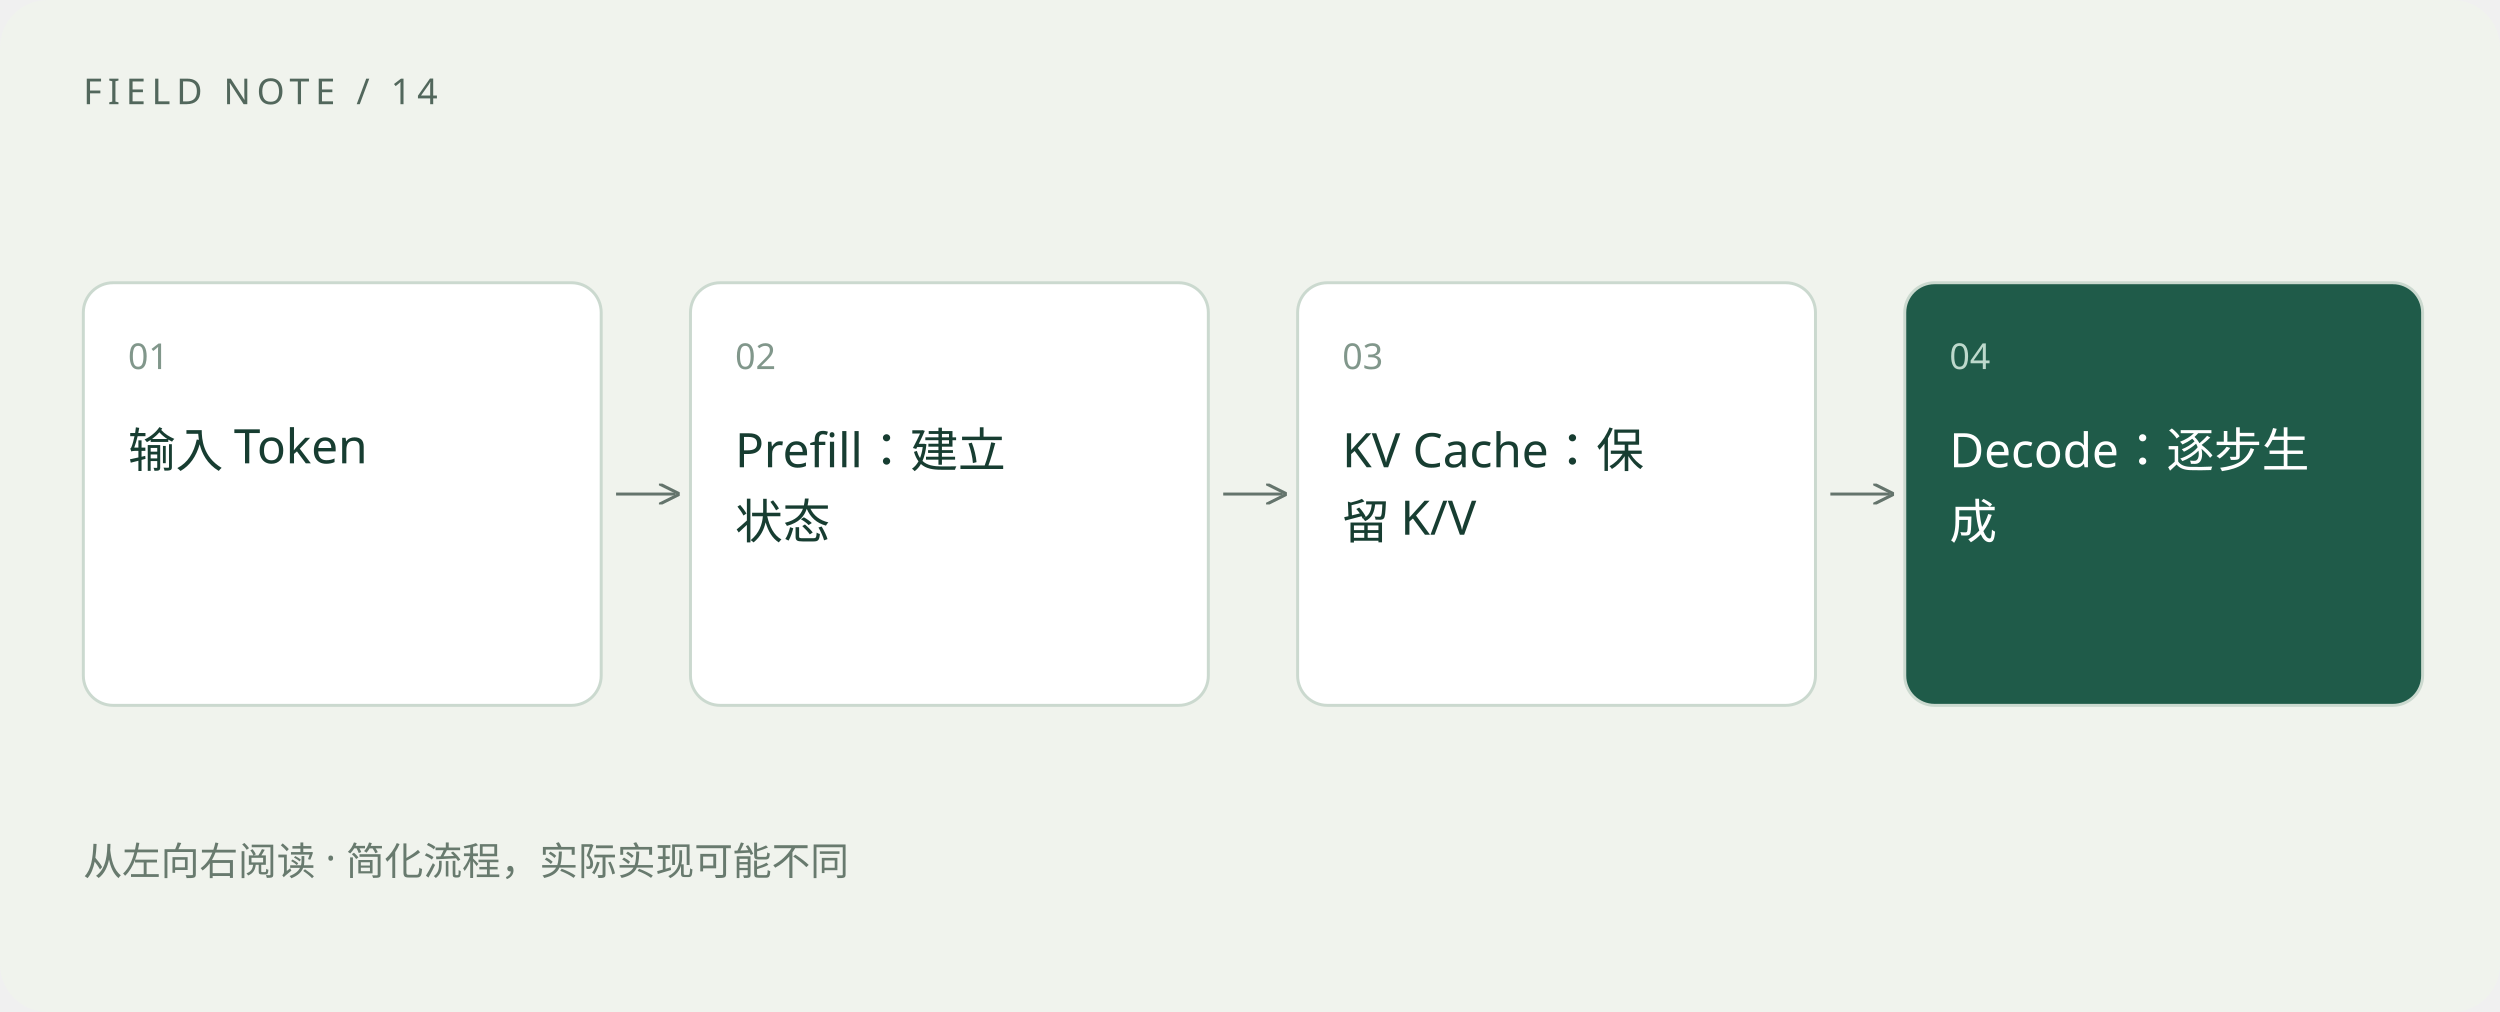
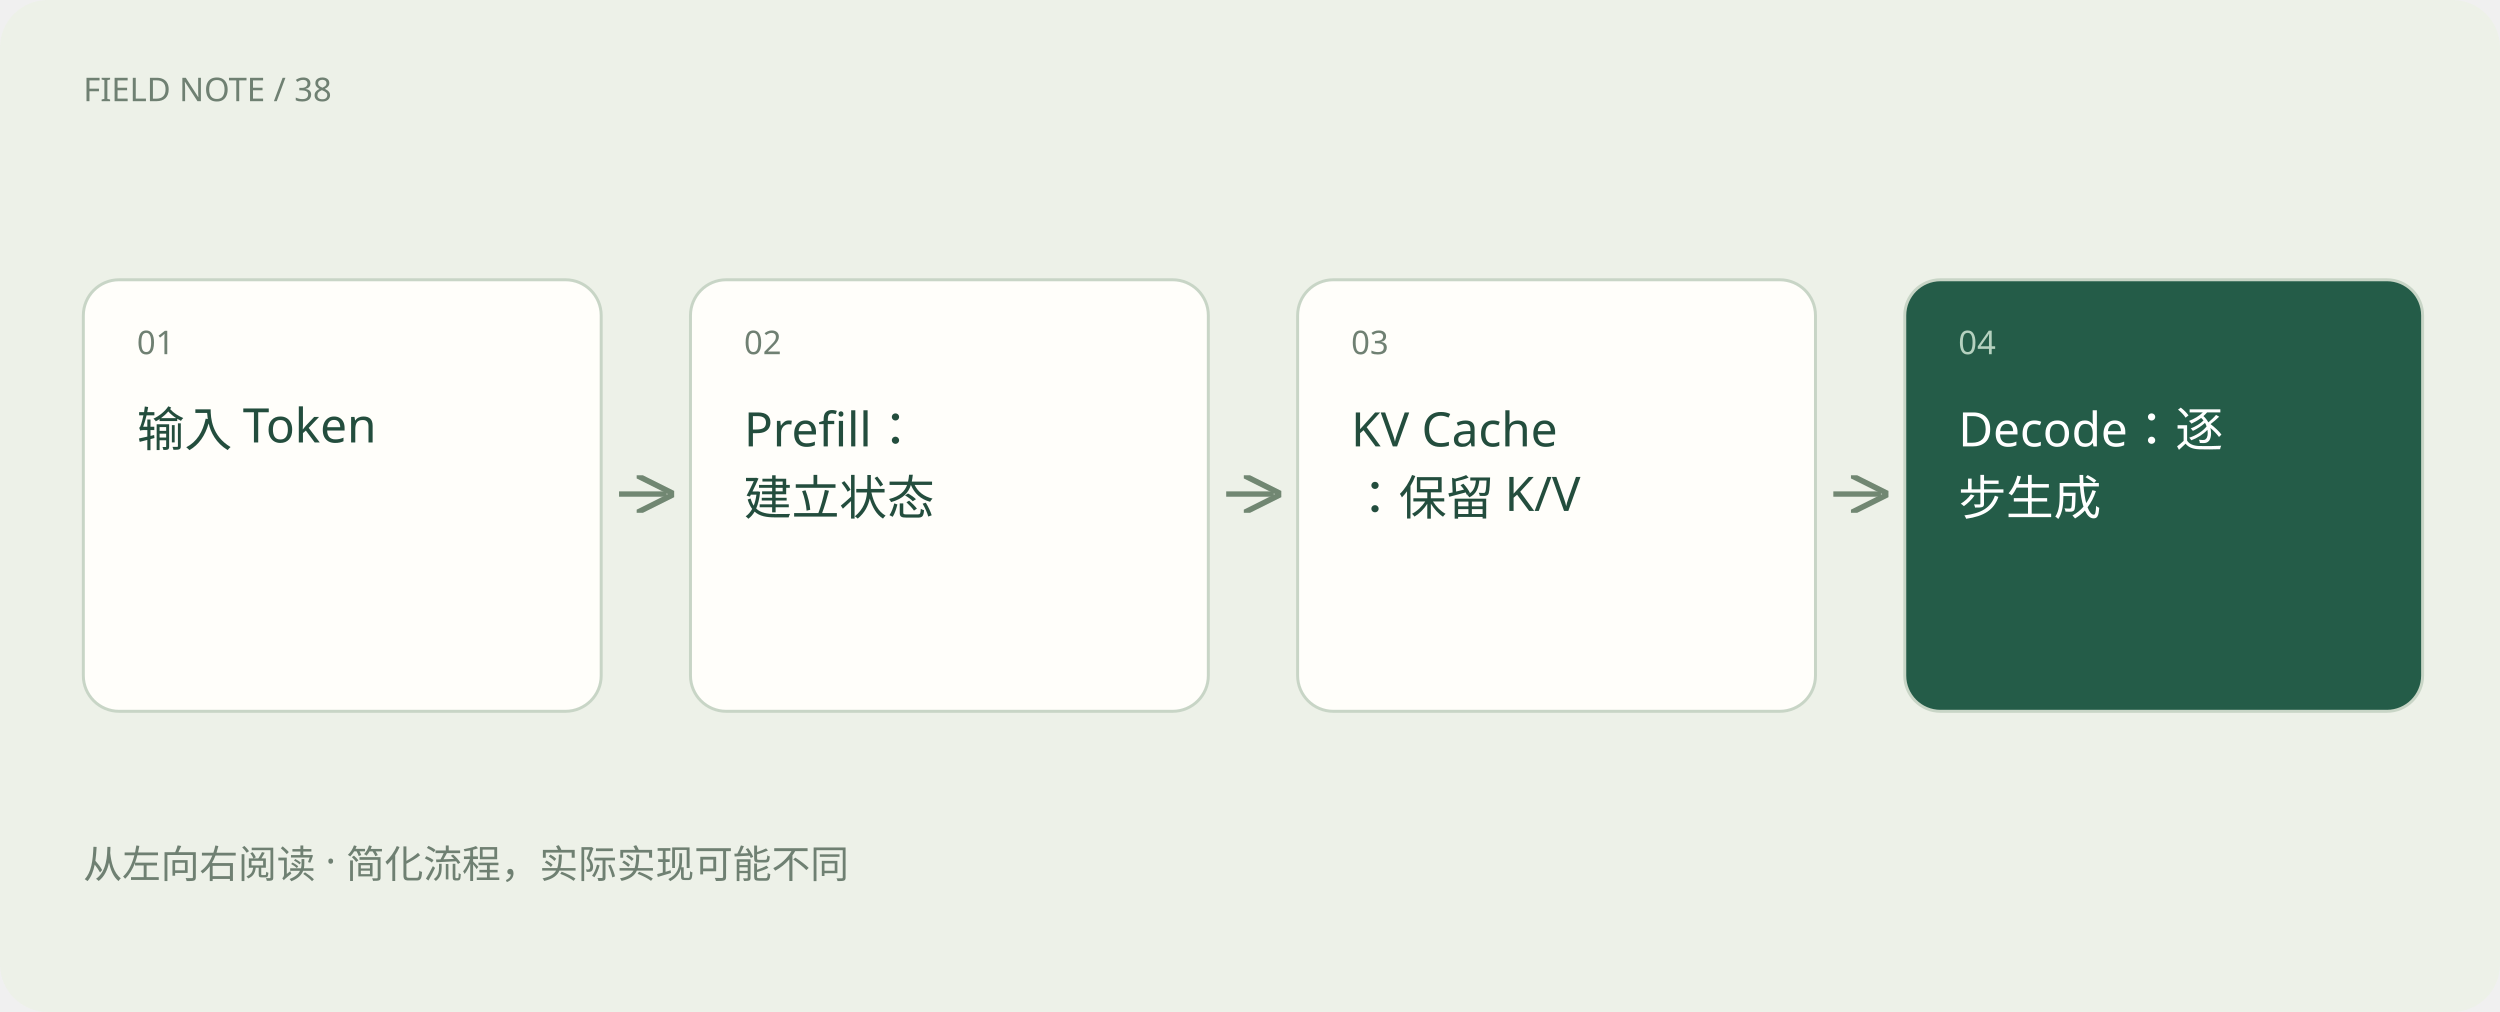
<svg xmlns="http://www.w3.org/2000/svg" viewBox="0 0 840 340" role="img" aria-labelledby="title desc">
  <defs>
    <marker id="arrow" viewBox="0 0 10 10" refX="8" refY="5" markerWidth="7" markerHeight="7" orient="auto">
-       <path d="M0 0L10 5L0 10" fill="none" stroke="#64746c" stroke-width="1.5" />
+       <path d="M0 0L10 5L0 10" fill="none" stroke="#718772" stroke-width="1.5" />
    </marker>
  </defs>
-   <rect width="840" height="340" rx="16" fill="#f0f3ed" />
+   <rect width="840" height="340" rx="16" fill="#edf1e8" />
  <g font-family="PingFang SC,Microsoft YaHei,sans-serif">
-     <text x="28" y="35" fill="#52675c" font-size="12" letter-spacing="2">FIELD NOTE / 14</text>
-     <rect x="28" y="95" width="174" height="142" rx="10" fill="#fff" stroke="#cbd9cf" />
-     <text x="43" y="124" fill="#81978b" font-size="12">01</text>
-     <text x="43" y="157" fill="#173d31" font-size="16">输入 Token</text>
-     <path d="M207 166h20" stroke="#64746c" fill="none" marker-end="url(#arrow)" />
-     <rect x="232" y="95" width="174" height="142" rx="10" fill="#fff" stroke="#cbd9cf" />
-     <text x="247" y="124" fill="#81978b" font-size="12">02</text>
-     <text x="247" y="157" fill="#173d31" font-size="16">Prefill：建立</text>
-     <text x="247" y="181" fill="#173d31" font-size="16">状态</text>
-     <path d="M411 166h20" stroke="#64746c" fill="none" marker-end="url(#arrow)" />
-     <rect x="436" y="95" width="174" height="142" rx="10" fill="#fff" stroke="#cbd9cf" />
-     <text x="451" y="124" fill="#81978b" font-size="12">03</text>
-     <text x="451" y="157" fill="#173d31" font-size="16">KV Cache：保</text>
-     <text x="451" y="181" fill="#173d31" font-size="16">留 K/V</text>
-     <path d="M615 166h20" stroke="#64746c" fill="none" marker-end="url(#arrow)" />
-     <rect x="640" y="95" width="174" height="142" rx="10" fill="#1f5b49" stroke="#cbd9cf" />
-     <text x="655" y="124" fill="#bdd9cc" font-size="12">04</text>
-     <text x="655" y="157" fill="#fff" font-size="16">Decode：逐步生</text>
-     <text x="655" y="181" fill="#fff" font-size="16">成</text>
-     <text x="28" y="294" fill="#687a6e" font-size="13">从左向右阅读 · 简化流程，实际实现可能不同</text>
+     <text x="28" y="34" text-anchor="start" fill="#6f8072" font-size="11">FIELD NOTE / 38</text>
+     <rect x="28" y="94" width="174" height="145" rx="12" fill="#fffefa" stroke="#c8d5c6" />
+     <text x="46" y="119" text-anchor="start" fill="#6f8072" font-size="11">01</text>
+     <text x="46" y="150" text-anchor="start" fill="#234d3d" font-size="16">输入 Token</text>
+     <path d="M208 166 H224" fill="none" stroke="#718772" stroke-width="1.8" marker-end="url(#arrow)" />
+     <rect x="232" y="94" width="174" height="145" rx="12" fill="#fffefa" stroke="#c8d5c6" />
+     <text x="250" y="119" text-anchor="start" fill="#6f8072" font-size="11">02</text>
+     <text x="250" y="150" text-anchor="start" fill="#234d3d" font-size="16">Prefill：</text>
+     <text x="250" y="173" text-anchor="start" fill="#234d3d" font-size="16">建立状态</text>
+     <path d="M412 166 H428" fill="none" stroke="#718772" stroke-width="1.8" marker-end="url(#arrow)" />
+     <rect x="436" y="94" width="174" height="145" rx="12" fill="#fffefa" stroke="#c8d5c6" />
+     <text x="454" y="119" text-anchor="start" fill="#6f8072" font-size="11">03</text>
+     <text x="454" y="150" text-anchor="start" fill="#234d3d" font-size="16">KV Cache</text>
+     <text x="454" y="173" text-anchor="start" fill="#234d3d" font-size="16">：保留 K/V</text>
+     <path d="M616 166 H632" fill="none" stroke="#718772" stroke-width="1.8" marker-end="url(#arrow)" />
+     <rect x="640" y="94" width="174" height="145" rx="12" fill="#245c48" stroke="#c8d5c6" />
+     <text x="658" y="119" text-anchor="start" fill="#b5d1bf" font-size="11">04</text>
+     <text x="658" y="150" text-anchor="start" fill="#fff" font-size="16">Decode：逐</text>
+     <text x="658" y="173" text-anchor="start" fill="#fff" font-size="16">步生成</text>
+     <text x="28" y="295" text-anchor="start" fill="#6f8072" font-size="13">从左向右阅读 · 简化流程，实际实现可能不同</text>
  </g>
</svg>
